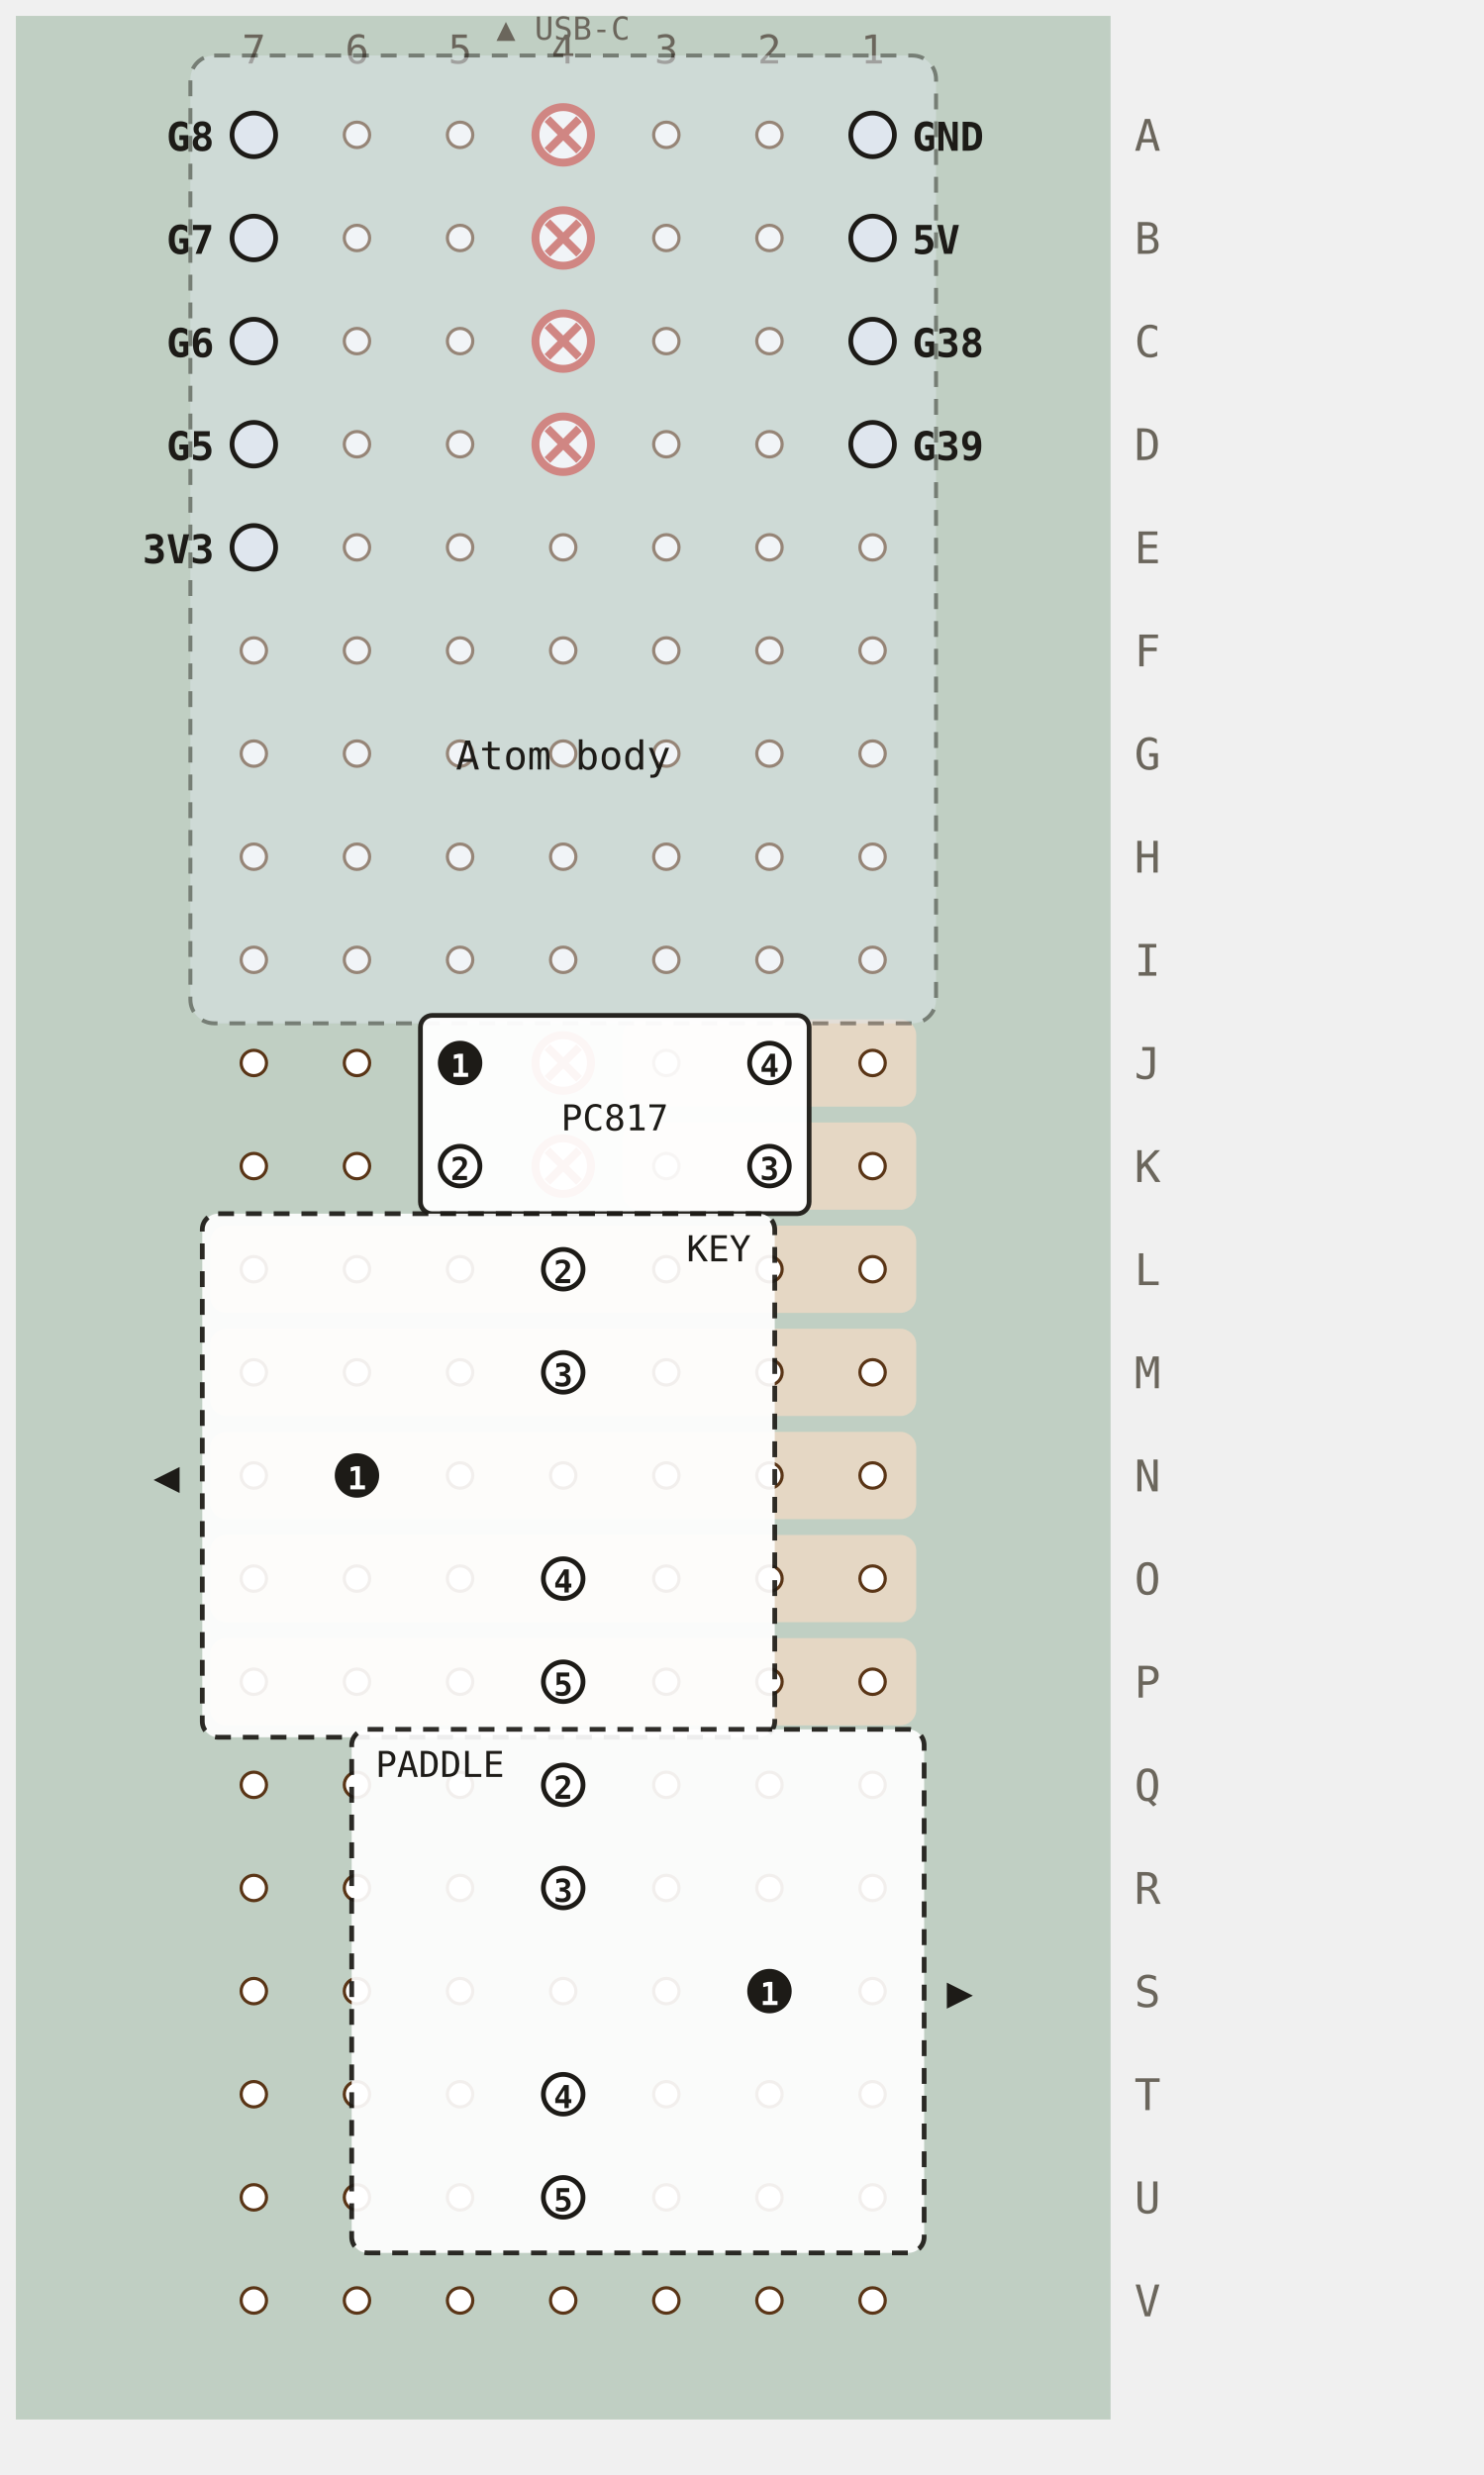
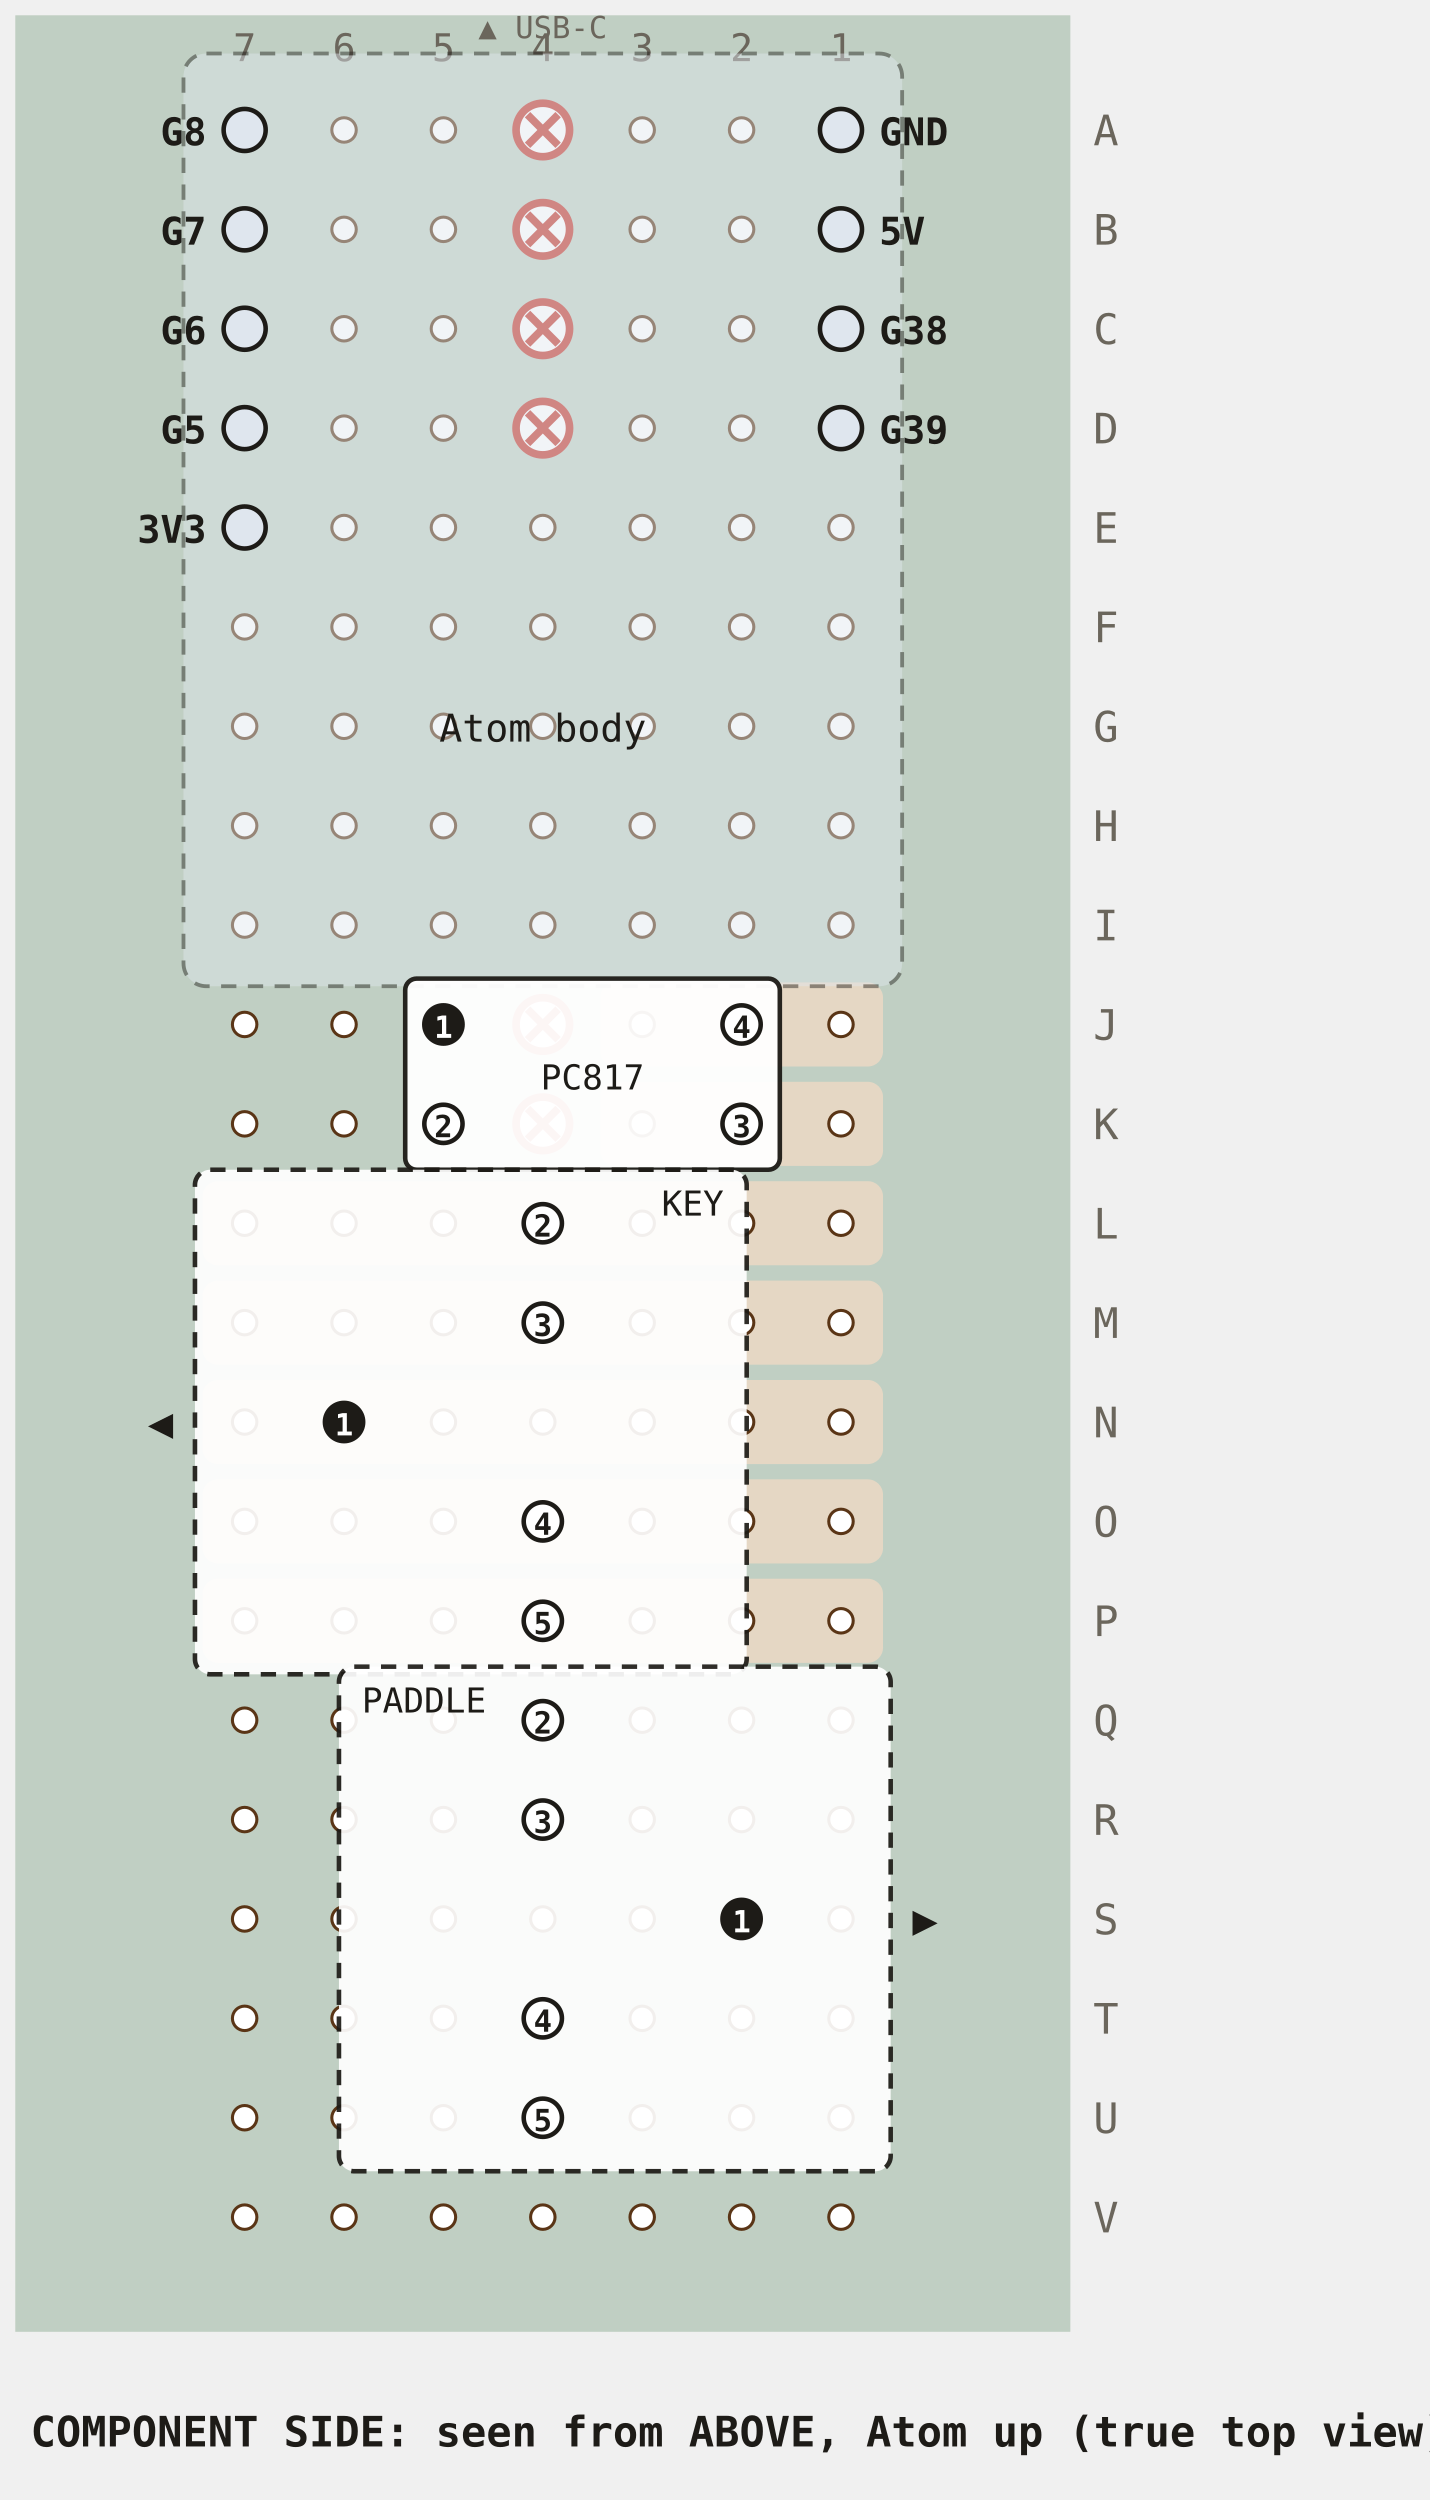
- <svg xmlns="http://www.w3.org/2000/svg" viewBox="0 0 374 624" width="374" height="624" font-family="Menlo,Consolas,monospace" style="background:#ffffff">
+ <svg xmlns="http://www.w3.org/2000/svg" viewBox="0 0 374 654" width="374" height="654" font-family="Menlo,Consolas,monospace" style="background:#ffffff">
  <rect x="4" y="4" width="276" height="606" fill="#2f6b3a" opacity=".25" />
+   <text x="8" y="640" font-size="11" font-weight="700" fill="#1d1b17">COMPONENT SIDE: seen from ABOVE, Atom up (true top view)</text>
  <text x="286" y="38" font-size="11" fill="#6b665c">A</text>
  <circle cx="220" cy="34" r="3.2" fill="#ffffff" stroke="#5a3516" stroke-width=".8" />
  <circle cx="194" cy="34" r="3.2" fill="#ffffff" stroke="#5a3516" stroke-width=".8" />
  <circle cx="168" cy="34" r="3.2" fill="#ffffff" stroke="#5a3516" stroke-width=".8" />
  <circle cx="142" cy="34" r="7" fill="#ffffff" stroke="#c3362b" stroke-width="2" />
  <path d="M138 30L146 38M146 30L138 38" stroke="#c3362b" stroke-width="2" />
  <circle cx="116" cy="34" r="3.2" fill="#ffffff" stroke="#5a3516" stroke-width=".8" />
  <circle cx="90" cy="34" r="3.2" fill="#ffffff" stroke="#5a3516" stroke-width=".8" />
  <circle cx="64" cy="34" r="3.2" fill="#ffffff" stroke="#5a3516" stroke-width=".8" />
  <text x="286" y="64" font-size="11" fill="#6b665c">B</text>
  <circle cx="220" cy="60" r="3.2" fill="#ffffff" stroke="#5a3516" stroke-width=".8" />
  <circle cx="194" cy="60" r="3.2" fill="#ffffff" stroke="#5a3516" stroke-width=".8" />
  <circle cx="168" cy="60" r="3.2" fill="#ffffff" stroke="#5a3516" stroke-width=".8" />
  <circle cx="142" cy="60" r="7" fill="#ffffff" stroke="#c3362b" stroke-width="2" />
  <path d="M138 56L146 64M146 56L138 64" stroke="#c3362b" stroke-width="2" />
  <circle cx="116" cy="60" r="3.2" fill="#ffffff" stroke="#5a3516" stroke-width=".8" />
  <circle cx="90" cy="60" r="3.2" fill="#ffffff" stroke="#5a3516" stroke-width=".8" />
  <circle cx="64" cy="60" r="3.2" fill="#ffffff" stroke="#5a3516" stroke-width=".8" />
  <text x="286" y="90" font-size="11" fill="#6b665c">C</text>
  <circle cx="220" cy="86" r="3.2" fill="#ffffff" stroke="#5a3516" stroke-width=".8" />
  <circle cx="194" cy="86" r="3.2" fill="#ffffff" stroke="#5a3516" stroke-width=".8" />
  <circle cx="168" cy="86" r="3.2" fill="#ffffff" stroke="#5a3516" stroke-width=".8" />
  <circle cx="142" cy="86" r="7" fill="#ffffff" stroke="#c3362b" stroke-width="2" />
  <path d="M138 82L146 90M146 82L138 90" stroke="#c3362b" stroke-width="2" />
  <circle cx="116" cy="86" r="3.2" fill="#ffffff" stroke="#5a3516" stroke-width=".8" />
  <circle cx="90" cy="86" r="3.2" fill="#ffffff" stroke="#5a3516" stroke-width=".8" />
  <circle cx="64" cy="86" r="3.2" fill="#ffffff" stroke="#5a3516" stroke-width=".8" />
  <text x="286" y="116" font-size="11" fill="#6b665c">D</text>
  <circle cx="220" cy="112" r="3.2" fill="#ffffff" stroke="#5a3516" stroke-width=".8" />
  <circle cx="194" cy="112" r="3.2" fill="#ffffff" stroke="#5a3516" stroke-width=".8" />
  <circle cx="168" cy="112" r="3.2" fill="#ffffff" stroke="#5a3516" stroke-width=".8" />
  <circle cx="142" cy="112" r="7" fill="#ffffff" stroke="#c3362b" stroke-width="2" />
  <path d="M138 108L146 116M146 108L138 116" stroke="#c3362b" stroke-width="2" />
  <circle cx="116" cy="112" r="3.2" fill="#ffffff" stroke="#5a3516" stroke-width=".8" />
  <circle cx="90" cy="112" r="3.2" fill="#ffffff" stroke="#5a3516" stroke-width=".8" />
  <circle cx="64" cy="112" r="3.2" fill="#ffffff" stroke="#5a3516" stroke-width=".8" />
  <text x="286" y="142" font-size="11" fill="#6b665c">E</text>
  <circle cx="220" cy="138" r="3.2" fill="#ffffff" stroke="#5a3516" stroke-width=".8" />
  <circle cx="194" cy="138" r="3.2" fill="#ffffff" stroke="#5a3516" stroke-width=".8" />
  <circle cx="168" cy="138" r="3.2" fill="#ffffff" stroke="#5a3516" stroke-width=".8" />
  <circle cx="142" cy="138" r="3.2" fill="#ffffff" stroke="#5a3516" stroke-width=".8" />
  <circle cx="116" cy="138" r="3.2" fill="#ffffff" stroke="#5a3516" stroke-width=".8" />
  <circle cx="90" cy="138" r="3.2" fill="#ffffff" stroke="#5a3516" stroke-width=".8" />
  <circle cx="64" cy="138" r="3.2" fill="#ffffff" stroke="#5a3516" stroke-width=".8" />
  <text x="286" y="168" font-size="11" fill="#6b665c">F</text>
  <circle cx="220" cy="164" r="3.2" fill="#ffffff" stroke="#5a3516" stroke-width=".8" />
  <circle cx="194" cy="164" r="3.2" fill="#ffffff" stroke="#5a3516" stroke-width=".8" />
  <circle cx="168" cy="164" r="3.2" fill="#ffffff" stroke="#5a3516" stroke-width=".8" />
  <circle cx="142" cy="164" r="3.2" fill="#ffffff" stroke="#5a3516" stroke-width=".8" />
  <circle cx="116" cy="164" r="3.2" fill="#ffffff" stroke="#5a3516" stroke-width=".8" />
  <circle cx="90" cy="164" r="3.2" fill="#ffffff" stroke="#5a3516" stroke-width=".8" />
  <circle cx="64" cy="164" r="3.2" fill="#ffffff" stroke="#5a3516" stroke-width=".8" />
  <text x="286" y="194" font-size="11" fill="#6b665c">G</text>
  <circle cx="220" cy="190" r="3.2" fill="#ffffff" stroke="#5a3516" stroke-width=".8" />
  <circle cx="194" cy="190" r="3.2" fill="#ffffff" stroke="#5a3516" stroke-width=".8" />
  <circle cx="168" cy="190" r="3.2" fill="#ffffff" stroke="#5a3516" stroke-width=".8" />
  <circle cx="142" cy="190" r="3.2" fill="#ffffff" stroke="#5a3516" stroke-width=".8" />
  <circle cx="116" cy="190" r="3.2" fill="#ffffff" stroke="#5a3516" stroke-width=".8" />
  <circle cx="90" cy="190" r="3.2" fill="#ffffff" stroke="#5a3516" stroke-width=".8" />
  <circle cx="64" cy="190" r="3.2" fill="#ffffff" stroke="#5a3516" stroke-width=".8" />
  <text x="286" y="220" font-size="11" fill="#6b665c">H</text>
  <circle cx="220" cy="216" r="3.2" fill="#ffffff" stroke="#5a3516" stroke-width=".8" />
  <circle cx="194" cy="216" r="3.2" fill="#ffffff" stroke="#5a3516" stroke-width=".8" />
  <circle cx="168" cy="216" r="3.2" fill="#ffffff" stroke="#5a3516" stroke-width=".8" />
  <circle cx="142" cy="216" r="3.2" fill="#ffffff" stroke="#5a3516" stroke-width=".8" />
  <circle cx="116" cy="216" r="3.2" fill="#ffffff" stroke="#5a3516" stroke-width=".8" />
  <circle cx="90" cy="216" r="3.2" fill="#ffffff" stroke="#5a3516" stroke-width=".8" />
  <circle cx="64" cy="216" r="3.2" fill="#ffffff" stroke="#5a3516" stroke-width=".8" />
  <text x="286" y="246" font-size="11" fill="#6b665c">I</text>
  <circle cx="220" cy="242" r="3.2" fill="#ffffff" stroke="#5a3516" stroke-width=".8" />
  <circle cx="194" cy="242" r="3.2" fill="#ffffff" stroke="#5a3516" stroke-width=".8" />
  <circle cx="168" cy="242" r="3.2" fill="#ffffff" stroke="#5a3516" stroke-width=".8" />
  <circle cx="142" cy="242" r="3.2" fill="#ffffff" stroke="#5a3516" stroke-width=".8" />
  <circle cx="116" cy="242" r="3.2" fill="#ffffff" stroke="#5a3516" stroke-width=".8" />
  <circle cx="90" cy="242" r="3.2" fill="#ffffff" stroke="#5a3516" stroke-width=".8" />
  <circle cx="64" cy="242" r="3.2" fill="#ffffff" stroke="#5a3516" stroke-width=".8" />
  <rect x="157" y="257" width="74" height="22" fill="#e9d8c4" opacity=".9" rx="4" />
  <text x="286" y="272" font-size="11" fill="#6b665c">J</text>
  <circle cx="220" cy="268" r="3.2" fill="#ffffff" stroke="#5a3516" stroke-width=".8" />
  <circle cx="194" cy="268" r="3.2" fill="#ffffff" stroke="#5a3516" stroke-width=".8" />
  <circle cx="168" cy="268" r="3.2" fill="#ffffff" stroke="#5a3516" stroke-width=".8" />
  <circle cx="142" cy="268" r="7" fill="#ffffff" stroke="#c3362b" stroke-width="2" />
  <path d="M138 264L146 272M146 264L138 272" stroke="#c3362b" stroke-width="2" />
  <circle cx="116" cy="268" r="3.2" fill="#ffffff" stroke="#5a3516" stroke-width=".8" />
  <circle cx="90" cy="268" r="3.2" fill="#ffffff" stroke="#5a3516" stroke-width=".8" />
  <circle cx="64" cy="268" r="3.2" fill="#ffffff" stroke="#5a3516" stroke-width=".8" />
  <rect x="157" y="283" width="74" height="22" fill="#e9d8c4" opacity=".9" rx="4" />
  <text x="286" y="298" font-size="11" fill="#6b665c">K</text>
  <circle cx="220" cy="294" r="3.2" fill="#ffffff" stroke="#5a3516" stroke-width=".8" />
  <circle cx="194" cy="294" r="3.2" fill="#ffffff" stroke="#5a3516" stroke-width=".8" />
  <circle cx="168" cy="294" r="3.2" fill="#ffffff" stroke="#5a3516" stroke-width=".8" />
  <circle cx="142" cy="294" r="7" fill="#ffffff" stroke="#c3362b" stroke-width="2" />
  <path d="M138 290L146 298M146 290L138 298" stroke="#c3362b" stroke-width="2" />
  <circle cx="116" cy="294" r="3.2" fill="#ffffff" stroke="#5a3516" stroke-width=".8" />
  <circle cx="90" cy="294" r="3.2" fill="#ffffff" stroke="#5a3516" stroke-width=".8" />
  <circle cx="64" cy="294" r="3.2" fill="#ffffff" stroke="#5a3516" stroke-width=".8" />
  <rect x="53" y="309" width="178" height="22" fill="#e9d8c4" opacity=".9" rx="4" />
  <text x="286" y="324" font-size="11" fill="#6b665c">L</text>
  <circle cx="220" cy="320" r="3.2" fill="#ffffff" stroke="#5a3516" stroke-width=".8" />
  <circle cx="194" cy="320" r="3.2" fill="#ffffff" stroke="#5a3516" stroke-width=".8" />
  <circle cx="168" cy="320" r="3.2" fill="#ffffff" stroke="#5a3516" stroke-width=".8" />
  <circle cx="142" cy="320" r="3.2" fill="#ffffff" stroke="#5a3516" stroke-width=".8" />
  <circle cx="116" cy="320" r="3.2" fill="#ffffff" stroke="#5a3516" stroke-width=".8" />
  <circle cx="90" cy="320" r="3.2" fill="#ffffff" stroke="#5a3516" stroke-width=".8" />
  <circle cx="64" cy="320" r="3.2" fill="#ffffff" stroke="#5a3516" stroke-width=".8" />
  <rect x="53" y="335" width="178" height="22" fill="#e9d8c4" opacity=".9" rx="4" />
  <text x="286" y="350" font-size="11" fill="#6b665c">M</text>
  <circle cx="220" cy="346" r="3.2" fill="#ffffff" stroke="#5a3516" stroke-width=".8" />
  <circle cx="194" cy="346" r="3.2" fill="#ffffff" stroke="#5a3516" stroke-width=".8" />
  <circle cx="168" cy="346" r="3.2" fill="#ffffff" stroke="#5a3516" stroke-width=".8" />
  <circle cx="142" cy="346" r="3.2" fill="#ffffff" stroke="#5a3516" stroke-width=".8" />
  <circle cx="116" cy="346" r="3.2" fill="#ffffff" stroke="#5a3516" stroke-width=".8" />
  <circle cx="90" cy="346" r="3.2" fill="#ffffff" stroke="#5a3516" stroke-width=".8" />
  <circle cx="64" cy="346" r="3.2" fill="#ffffff" stroke="#5a3516" stroke-width=".8" />
  <rect x="53" y="361" width="178" height="22" fill="#e9d8c4" opacity=".9" rx="4" />
  <text x="286" y="376" font-size="11" fill="#6b665c">N</text>
  <circle cx="220" cy="372" r="3.2" fill="#ffffff" stroke="#5a3516" stroke-width=".8" />
  <circle cx="194" cy="372" r="3.2" fill="#ffffff" stroke="#5a3516" stroke-width=".8" />
  <circle cx="168" cy="372" r="3.2" fill="#ffffff" stroke="#5a3516" stroke-width=".8" />
  <circle cx="142" cy="372" r="3.2" fill="#ffffff" stroke="#5a3516" stroke-width=".8" />
  <circle cx="116" cy="372" r="3.2" fill="#ffffff" stroke="#5a3516" stroke-width=".8" />
  <circle cx="90" cy="372" r="3.2" fill="#ffffff" stroke="#5a3516" stroke-width=".8" />
  <circle cx="64" cy="372" r="3.2" fill="#ffffff" stroke="#5a3516" stroke-width=".8" />
  <rect x="53" y="387" width="178" height="22" fill="#e9d8c4" opacity=".9" rx="4" />
  <text x="286" y="402" font-size="11" fill="#6b665c">O</text>
  <circle cx="220" cy="398" r="3.2" fill="#ffffff" stroke="#5a3516" stroke-width=".8" />
  <circle cx="194" cy="398" r="3.2" fill="#ffffff" stroke="#5a3516" stroke-width=".8" />
  <circle cx="168" cy="398" r="3.2" fill="#ffffff" stroke="#5a3516" stroke-width=".8" />
  <circle cx="142" cy="398" r="3.2" fill="#ffffff" stroke="#5a3516" stroke-width=".8" />
  <circle cx="116" cy="398" r="3.2" fill="#ffffff" stroke="#5a3516" stroke-width=".8" />
  <circle cx="90" cy="398" r="3.2" fill="#ffffff" stroke="#5a3516" stroke-width=".8" />
  <circle cx="64" cy="398" r="3.2" fill="#ffffff" stroke="#5a3516" stroke-width=".8" />
  <rect x="53" y="413" width="178" height="22" fill="#e9d8c4" opacity=".9" rx="4" />
  <text x="286" y="428" font-size="11" fill="#6b665c">P</text>
  <circle cx="220" cy="424" r="3.2" fill="#ffffff" stroke="#5a3516" stroke-width=".8" />
  <circle cx="194" cy="424" r="3.2" fill="#ffffff" stroke="#5a3516" stroke-width=".8" />
  <circle cx="168" cy="424" r="3.2" fill="#ffffff" stroke="#5a3516" stroke-width=".8" />
  <circle cx="142" cy="424" r="3.2" fill="#ffffff" stroke="#5a3516" stroke-width=".8" />
  <circle cx="116" cy="424" r="3.2" fill="#ffffff" stroke="#5a3516" stroke-width=".8" />
  <circle cx="90" cy="424" r="3.2" fill="#ffffff" stroke="#5a3516" stroke-width=".8" />
  <circle cx="64" cy="424" r="3.2" fill="#ffffff" stroke="#5a3516" stroke-width=".8" />
  <text x="286" y="454" font-size="11" fill="#6b665c">Q</text>
  <circle cx="220" cy="450" r="3.2" fill="#ffffff" stroke="#5a3516" stroke-width=".8" />
  <circle cx="194" cy="450" r="3.2" fill="#ffffff" stroke="#5a3516" stroke-width=".8" />
  <circle cx="168" cy="450" r="3.2" fill="#ffffff" stroke="#5a3516" stroke-width=".8" />
  <circle cx="142" cy="450" r="3.2" fill="#ffffff" stroke="#5a3516" stroke-width=".8" />
  <circle cx="116" cy="450" r="3.2" fill="#ffffff" stroke="#5a3516" stroke-width=".8" />
  <circle cx="90" cy="450" r="3.2" fill="#ffffff" stroke="#5a3516" stroke-width=".8" />
  <circle cx="64" cy="450" r="3.2" fill="#ffffff" stroke="#5a3516" stroke-width=".8" />
  <text x="286" y="480" font-size="11" fill="#6b665c">R</text>
  <circle cx="220" cy="476" r="3.2" fill="#ffffff" stroke="#5a3516" stroke-width=".8" />
  <circle cx="194" cy="476" r="3.2" fill="#ffffff" stroke="#5a3516" stroke-width=".8" />
  <circle cx="168" cy="476" r="3.2" fill="#ffffff" stroke="#5a3516" stroke-width=".8" />
  <circle cx="142" cy="476" r="3.2" fill="#ffffff" stroke="#5a3516" stroke-width=".8" />
  <circle cx="116" cy="476" r="3.2" fill="#ffffff" stroke="#5a3516" stroke-width=".8" />
  <circle cx="90" cy="476" r="3.2" fill="#ffffff" stroke="#5a3516" stroke-width=".8" />
  <circle cx="64" cy="476" r="3.2" fill="#ffffff" stroke="#5a3516" stroke-width=".8" />
  <text x="286" y="506" font-size="11" fill="#6b665c">S</text>
  <circle cx="220" cy="502" r="3.2" fill="#ffffff" stroke="#5a3516" stroke-width=".8" />
  <circle cx="194" cy="502" r="3.2" fill="#ffffff" stroke="#5a3516" stroke-width=".8" />
  <circle cx="168" cy="502" r="3.2" fill="#ffffff" stroke="#5a3516" stroke-width=".8" />
  <circle cx="142" cy="502" r="3.2" fill="#ffffff" stroke="#5a3516" stroke-width=".8" />
  <circle cx="116" cy="502" r="3.2" fill="#ffffff" stroke="#5a3516" stroke-width=".8" />
  <circle cx="90" cy="502" r="3.2" fill="#ffffff" stroke="#5a3516" stroke-width=".8" />
  <circle cx="64" cy="502" r="3.2" fill="#ffffff" stroke="#5a3516" stroke-width=".8" />
  <text x="286" y="532" font-size="11" fill="#6b665c">T</text>
  <circle cx="220" cy="528" r="3.2" fill="#ffffff" stroke="#5a3516" stroke-width=".8" />
  <circle cx="194" cy="528" r="3.2" fill="#ffffff" stroke="#5a3516" stroke-width=".8" />
  <circle cx="168" cy="528" r="3.2" fill="#ffffff" stroke="#5a3516" stroke-width=".8" />
  <circle cx="142" cy="528" r="3.2" fill="#ffffff" stroke="#5a3516" stroke-width=".8" />
  <circle cx="116" cy="528" r="3.2" fill="#ffffff" stroke="#5a3516" stroke-width=".8" />
  <circle cx="90" cy="528" r="3.2" fill="#ffffff" stroke="#5a3516" stroke-width=".8" />
  <circle cx="64" cy="528" r="3.2" fill="#ffffff" stroke="#5a3516" stroke-width=".8" />
  <text x="286" y="558" font-size="11" fill="#6b665c">U</text>
  <circle cx="220" cy="554" r="3.2" fill="#ffffff" stroke="#5a3516" stroke-width=".8" />
  <circle cx="194" cy="554" r="3.2" fill="#ffffff" stroke="#5a3516" stroke-width=".8" />
  <circle cx="168" cy="554" r="3.2" fill="#ffffff" stroke="#5a3516" stroke-width=".8" />
  <circle cx="142" cy="554" r="3.2" fill="#ffffff" stroke="#5a3516" stroke-width=".8" />
  <circle cx="116" cy="554" r="3.2" fill="#ffffff" stroke="#5a3516" stroke-width=".8" />
  <circle cx="90" cy="554" r="3.2" fill="#ffffff" stroke="#5a3516" stroke-width=".8" />
  <circle cx="64" cy="554" r="3.2" fill="#ffffff" stroke="#5a3516" stroke-width=".8" />
  <text x="286" y="584" font-size="11" fill="#6b665c">V</text>
  <circle cx="220" cy="580" r="3.2" fill="#ffffff" stroke="#5a3516" stroke-width=".8" />
  <circle cx="194" cy="580" r="3.2" fill="#ffffff" stroke="#5a3516" stroke-width=".8" />
  <circle cx="168" cy="580" r="3.2" fill="#ffffff" stroke="#5a3516" stroke-width=".8" />
  <circle cx="142" cy="580" r="3.2" fill="#ffffff" stroke="#5a3516" stroke-width=".8" />
  <circle cx="116" cy="580" r="3.2" fill="#ffffff" stroke="#5a3516" stroke-width=".8" />
  <circle cx="90" cy="580" r="3.2" fill="#ffffff" stroke="#5a3516" stroke-width=".8" />
  <circle cx="64" cy="580" r="3.2" fill="#ffffff" stroke="#5a3516" stroke-width=".8" />
  <text x="217" y="16" font-size="10" fill="#6b665c">1</text>
  <text x="191" y="16" font-size="10" fill="#6b665c">2</text>
  <text x="165" y="16" font-size="10" fill="#6b665c">3</text>
  <text x="139" y="16" font-size="10" fill="#6b665c">4</text>
  <text x="113" y="16" font-size="10" fill="#6b665c">5</text>
  <text x="87" y="16" font-size="10" fill="#6b665c">6</text>
  <text x="61" y="16" font-size="10" fill="#6b665c">7</text>
  <rect x="48" y="14" width="188" height="244" fill="#dfe6ee" opacity=".45" stroke="#1d1b17" stroke-dasharray="4 3" rx="6" />
  <text x="142.0" y="194" font-size="10" text-anchor="middle" fill="#1d1b17">Atom body</text>
  <text x="142.0" y="10" font-size="8" text-anchor="middle" fill="#6b665c">▲ USB-C</text>
  <circle cx="220" cy="34" r="5.5" fill="#dfe6ee" stroke="#1d1b17" stroke-width="1.2" />
  <text x="230" y="38" font-size="10" text-anchor="start" fill="#1d1b17" font-weight="600">GND</text>
  <circle cx="220" cy="60" r="5.5" fill="#dfe6ee" stroke="#1d1b17" stroke-width="1.2" />
  <text x="230" y="64" font-size="10" text-anchor="start" fill="#1d1b17" font-weight="600">5V</text>
  <circle cx="220" cy="86" r="5.5" fill="#dfe6ee" stroke="#1d1b17" stroke-width="1.2" />
  <text x="230" y="90" font-size="10" text-anchor="start" fill="#1d1b17" font-weight="600">G38</text>
  <circle cx="220" cy="112" r="5.5" fill="#dfe6ee" stroke="#1d1b17" stroke-width="1.2" />
  <text x="230" y="116" font-size="10" text-anchor="start" fill="#1d1b17" font-weight="600">G39</text>
  <circle cx="64" cy="34" r="5.5" fill="#dfe6ee" stroke="#1d1b17" stroke-width="1.2" />
  <text x="54" y="38" font-size="10" text-anchor="end" fill="#1d1b17" font-weight="600">G8</text>
  <circle cx="64" cy="60" r="5.5" fill="#dfe6ee" stroke="#1d1b17" stroke-width="1.2" />
  <text x="54" y="64" font-size="10" text-anchor="end" fill="#1d1b17" font-weight="600">G7</text>
  <circle cx="64" cy="86" r="5.5" fill="#dfe6ee" stroke="#1d1b17" stroke-width="1.2" />
  <text x="54" y="90" font-size="10" text-anchor="end" fill="#1d1b17" font-weight="600">G6</text>
  <circle cx="64" cy="112" r="5.5" fill="#dfe6ee" stroke="#1d1b17" stroke-width="1.2" />
  <text x="54" y="116" font-size="10" text-anchor="end" fill="#1d1b17" font-weight="600">G5</text>
  <circle cx="64" cy="138" r="5.5" fill="#dfe6ee" stroke="#1d1b17" stroke-width="1.2" />
  <text x="54" y="142" font-size="10" text-anchor="end" fill="#1d1b17" font-weight="600">3V3</text>
  <rect x="106" y="256" width="98" height="50" fill="#ffffff" stroke="#1d1b17" stroke-width="1.2" rx="3" opacity=".95" />
  <text x="155.0" y="285.0" font-size="9" text-anchor="middle" fill="#1d1b17">PC817</text>
  <circle cx="116" cy="268" r="5" fill="#1d1b17" stroke="#1d1b17" stroke-width="1.2" />
  <text x="116" y="271.5" font-size="8" text-anchor="middle" fill="#ffffff" font-weight="600">1</text>
  <circle cx="116" cy="294" r="5" fill="#ffffff" stroke="#1d1b17" stroke-width="1.2" />
  <text x="116" y="297.5" font-size="8" text-anchor="middle" fill="#1d1b17" font-weight="600">2</text>
  <circle cx="194" cy="294" r="5" fill="#ffffff" stroke="#1d1b17" stroke-width="1.2" />
  <text x="194" y="297.5" font-size="8" text-anchor="middle" fill="#1d1b17" font-weight="600">3</text>
  <circle cx="194" cy="268" r="5" fill="#ffffff" stroke="#1d1b17" stroke-width="1.2" />
  <text x="194" y="271.5" font-size="8" text-anchor="middle" fill="#1d1b17" font-weight="600">4</text>
  <rect x="51" y="306" width="144.331" height="132" fill="#ffffff" stroke="#1d1b17" stroke-width="1.2" stroke-dasharray="4 3" rx="4" opacity=".92" />
  <text x="189.331" y="318" font-size="9" text-anchor="end" fill="#1d1b17">KEY</text>
  <text x="42" y="376.0" font-size="11" text-anchor="middle" fill="#1d1b17">◀</text>
  <circle cx="142" cy="320" r="5" fill="#ffffff" stroke="#1d1b17" stroke-width="1.2" />
  <text x="142" y="323.5" font-size="8" text-anchor="middle" fill="#1d1b17" font-weight="600">2</text>
  <circle cx="142" cy="346" r="5" fill="#ffffff" stroke="#1d1b17" stroke-width="1.2" />
  <text x="142" y="349.5" font-size="8" text-anchor="middle" fill="#1d1b17" font-weight="600">3</text>
  <circle cx="142" cy="398" r="5" fill="#ffffff" stroke="#1d1b17" stroke-width="1.2" />
  <text x="142" y="401.5" font-size="8" text-anchor="middle" fill="#1d1b17" font-weight="600">4</text>
  <circle cx="142" cy="424" r="5" fill="#ffffff" stroke="#1d1b17" stroke-width="1.2" />
  <text x="142" y="427.5" font-size="8" text-anchor="middle" fill="#1d1b17" font-weight="600">5</text>
  <circle cx="90" cy="372" r="5" fill="#1d1b17" stroke="#1d1b17" stroke-width="1.2" />
  <text x="90" y="375.5" font-size="8" text-anchor="middle" fill="#ffffff" font-weight="600">1</text>
  <rect x="88.669" y="436" width="144.331" height="132" fill="#ffffff" stroke="#1d1b17" stroke-width="1.2" stroke-dasharray="4 3" rx="4" opacity=".92" />
  <text x="94.669" y="448" font-size="9" text-anchor="start" fill="#1d1b17">PADDLE</text>
  <text x="242" y="506.0" font-size="11" text-anchor="middle" fill="#1d1b17">▶</text>
  <circle cx="142" cy="450" r="5" fill="#ffffff" stroke="#1d1b17" stroke-width="1.2" />
  <text x="142" y="453.5" font-size="8" text-anchor="middle" fill="#1d1b17" font-weight="600">2</text>
  <circle cx="142" cy="476" r="5" fill="#ffffff" stroke="#1d1b17" stroke-width="1.2" />
  <text x="142" y="479.5" font-size="8" text-anchor="middle" fill="#1d1b17" font-weight="600">3</text>
  <circle cx="142" cy="528" r="5" fill="#ffffff" stroke="#1d1b17" stroke-width="1.2" />
  <text x="142" y="531.5" font-size="8" text-anchor="middle" fill="#1d1b17" font-weight="600">4</text>
  <circle cx="142" cy="554" r="5" fill="#ffffff" stroke="#1d1b17" stroke-width="1.2" />
  <text x="142" y="557.5" font-size="8" text-anchor="middle" fill="#1d1b17" font-weight="600">5</text>
  <circle cx="194" cy="502" r="5" fill="#1d1b17" stroke="#1d1b17" stroke-width="1.2" />
  <text x="194" y="505.5" font-size="8" text-anchor="middle" fill="#ffffff" font-weight="600">1</text>
</svg>
